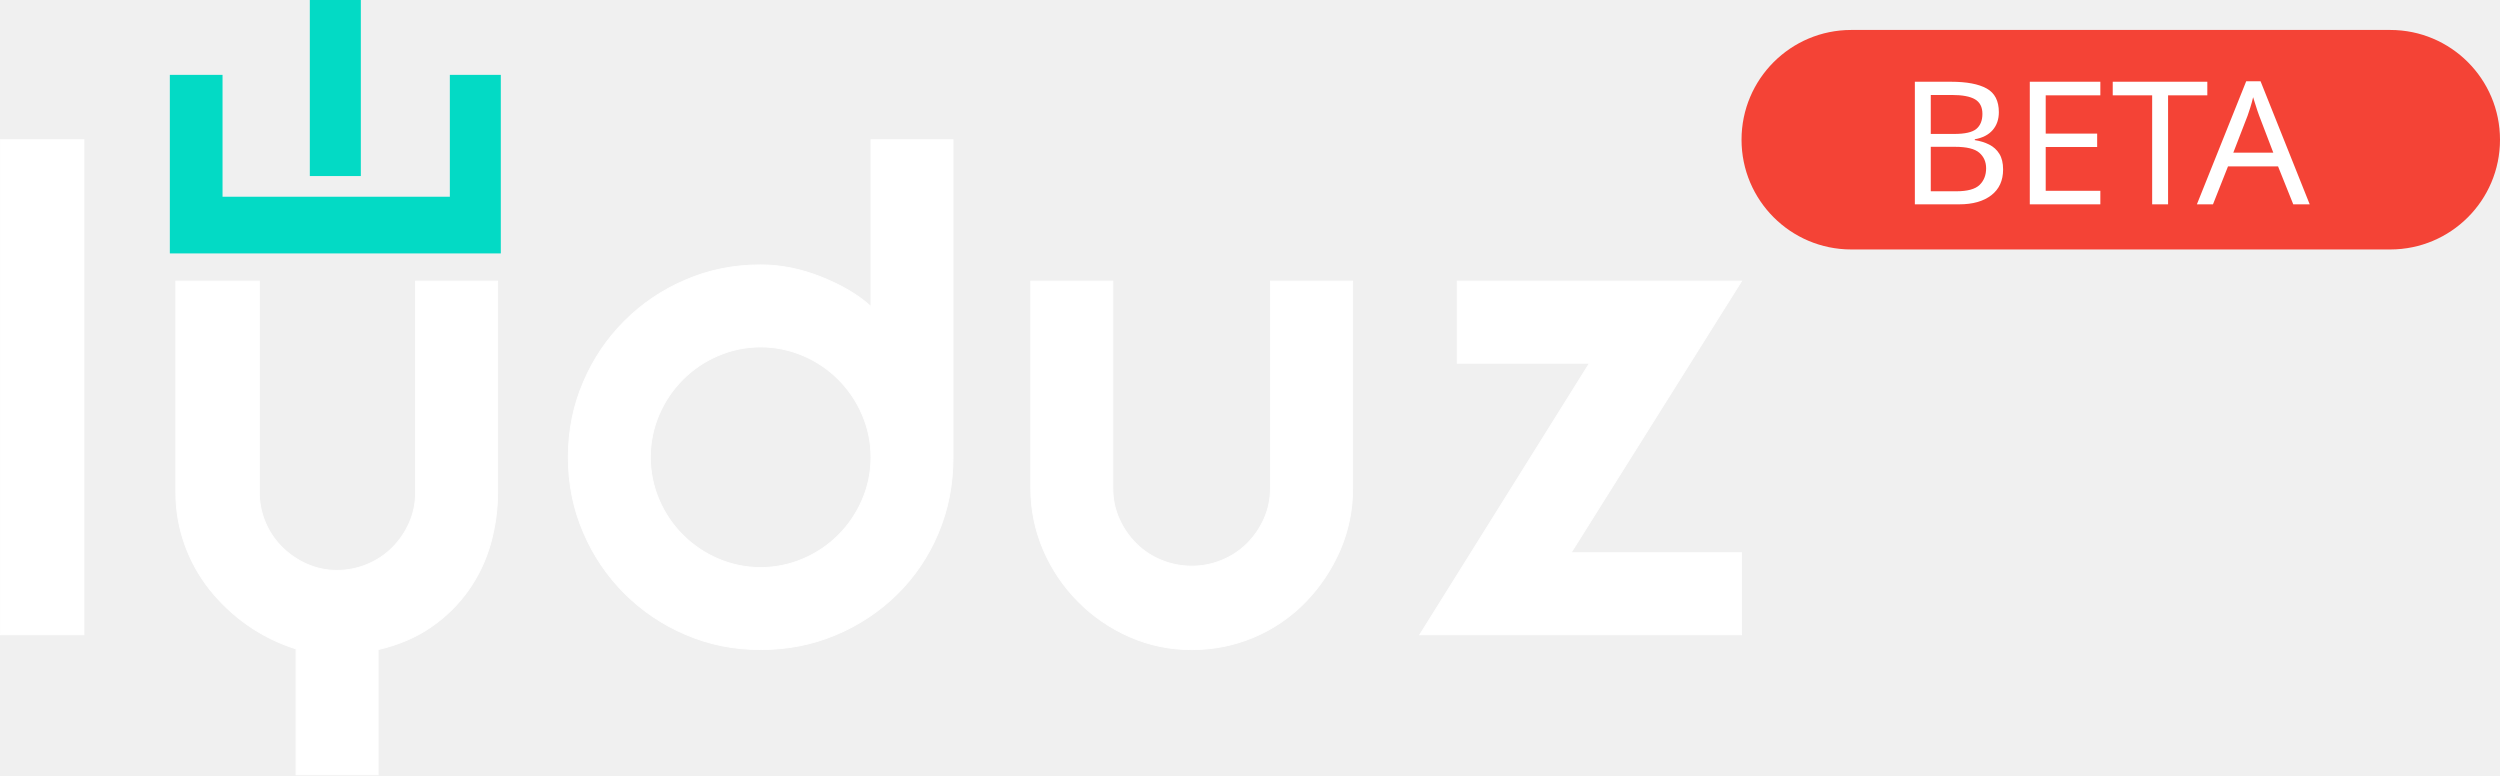
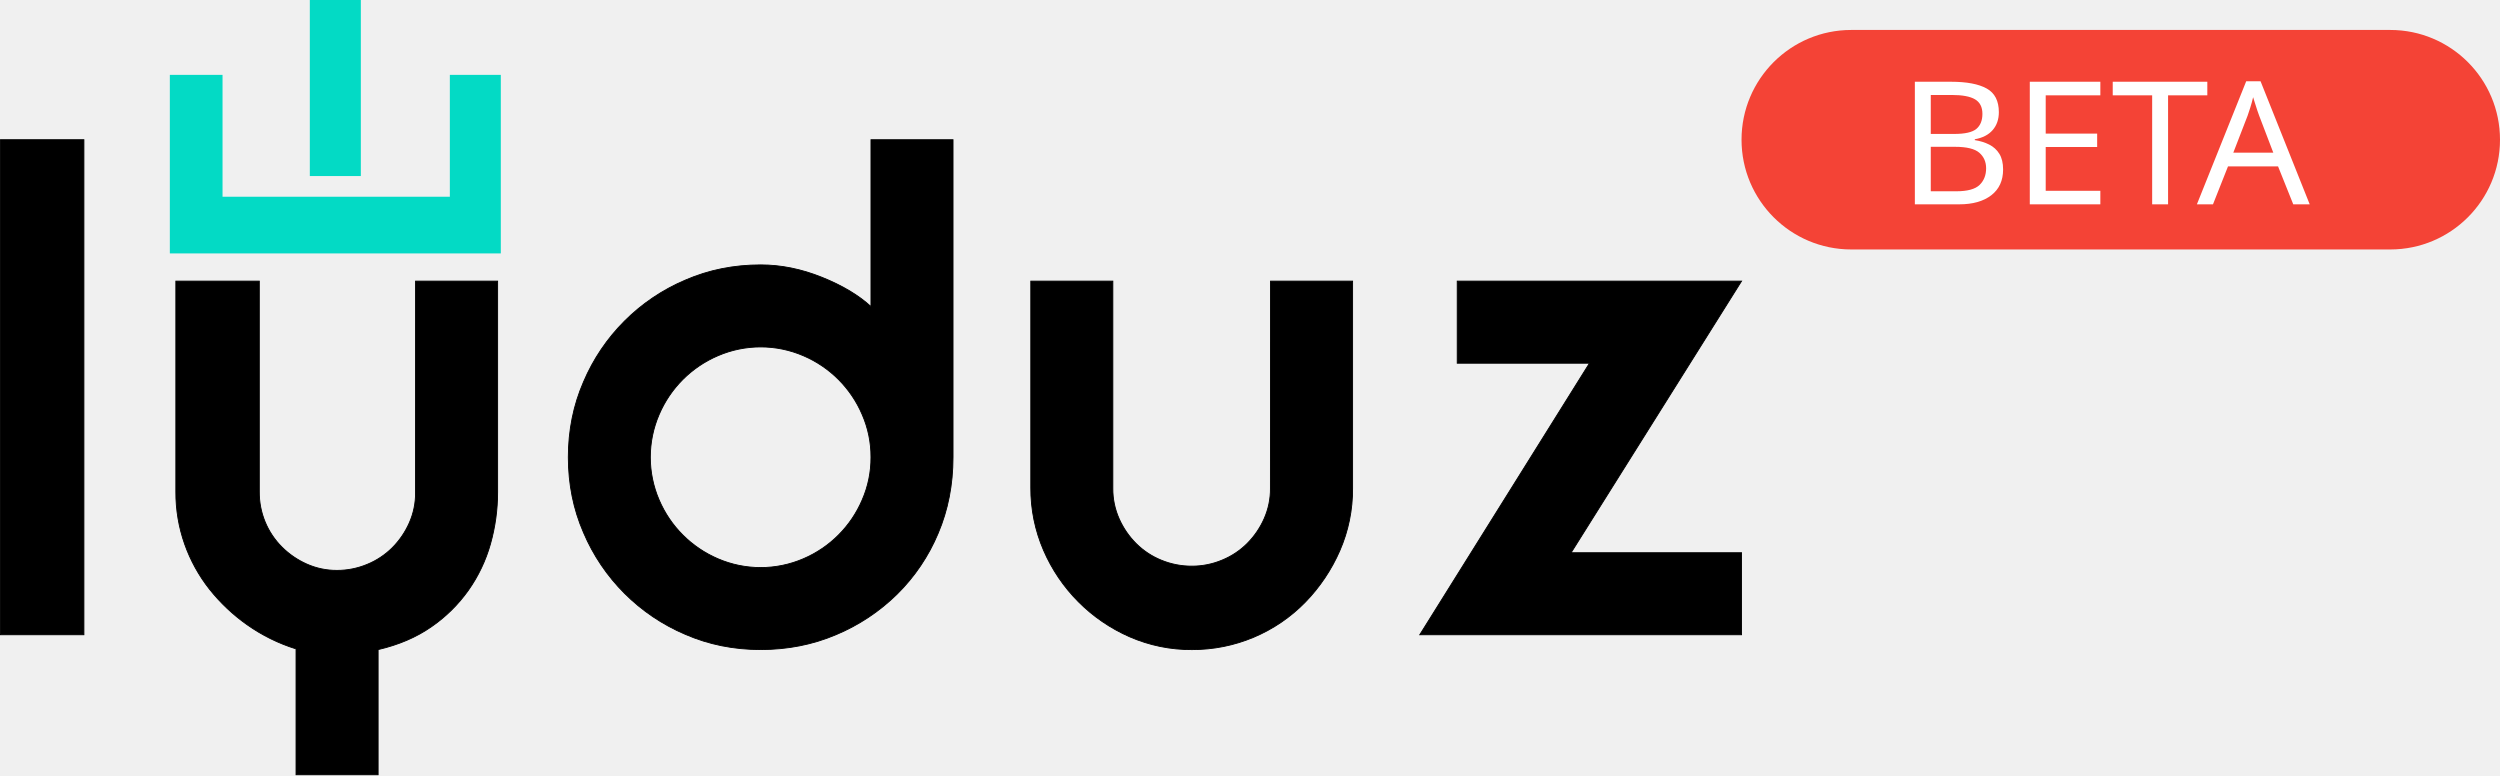
<svg xmlns="http://www.w3.org/2000/svg" viewBox="0 0 2768.21 858.39">
  <defs>
-     <style>.cls-1{fill:#03dac5;}.cls-2,.cls-4{fill:#fff;}.cls-2{stroke:#fff;stroke-miterlimit:10;}.cls-3{fill:#f44336;}.cls-4{isolation:isolate;font-size:190.09px;font-family:Nunito-Regular, Nunito;}</style>
+     <style>.cls-1{fill:#03dac5;}.cls-2{stroke:#000;stroke-miterlimit:10;}.cls-3{fill:#f44336;}.cls-4{isolation:isolate;font-size:190.09px;fill:#fff;font-family:Nunito-Regular, Nunito;}</style>
  </defs>
  <g id="Layer_2" data-name="Layer 2">
    <g id="Layer_1-2" data-name="Layer 1">
      <g id="Layer_2-2" data-name="Layer 2">
        <g id="Layer_1-2-2" data-name="Layer 1-2">
          <rect class="cls-1" x="343.05" width="56.5" height="194.94" />
          <polygon class="cls-1" points="554.53 82.9 554.53 280.6 188.06 280.6 188.06 82.9 246.41 82.9 246.41 217.84 498.11 217.84 498.11 82.9 554.53 82.9" />
          <path class="cls-2" d="M.5,154.7H92.9V702.84H.5Z" />
          <path class="cls-2" d="M460.15,311.31H551V544.67a210,210,0,0,1-7.88,57.54,168.15,168.15,0,0,1-24.42,51.3,164.92,164.92,0,0,1-41.35,40.71q-24.81,17.22-58.68,25.07v138.6H327.81V718.5a193.33,193.33,0,0,1-54-26.62,201.23,201.23,0,0,1-41.89-39.54,174.55,174.55,0,0,1-27.41-49.73,170.91,170.91,0,0,1-9.79-57.94V311.31h92.4V544.67a85.54,85.54,0,0,0,25.06,61.07,91.35,91.35,0,0,0,27.41,18.79,81,81,0,0,0,33.67,7.05,86.22,86.22,0,0,0,33.28-6.65,84.83,84.83,0,0,0,27.8-18.4,91.17,91.17,0,0,0,18.79-27.41,81.05,81.05,0,0,0,7-33.68Z" />
          <path class="cls-2" d="M1055.26,506.29q0,45.42-16.45,84.18a206.88,206.88,0,0,1-45.41,67.34,214.71,214.71,0,0,1-67.73,45q-38.77,16.44-83.4,16.45t-83.4-16.84A212.92,212.92,0,0,1,646.11,589.69q-16.83-38.76-16.83-83.4t16.83-83.39A212.81,212.81,0,0,1,758.87,310.14q38.77-16.83,83.4-16.83,33.66,0,67.74,13.7t54.41,32.49V154.7h90.84Zm-90.84,0a116.64,116.64,0,0,0-9.79-47.37,123.42,123.42,0,0,0-65-65,119.55,119.55,0,0,0-94.75,0,123.62,123.62,0,0,0-65,65,119.63,119.63,0,0,0,0,94.75,123.69,123.69,0,0,0,65,65,119.55,119.55,0,0,0,94.75,0,123.55,123.55,0,0,0,65-65,116.52,116.52,0,0,0,9.79-47.38Z" />
          <path class="cls-2" d="M1406.86,311.31h90.84V540.75a169.62,169.62,0,0,1-14.1,68.91,191.86,191.86,0,0,1-38,56.77,174.42,174.42,0,0,1-125.68,52.86,169.45,169.45,0,0,1-68.91-14.1,184.42,184.42,0,0,1-95.53-95.92,172.35,172.35,0,0,1-14.09-69.3V311.31h90.83V540.75a81,81,0,0,0,7,33.67A91.17,91.17,0,0,0,1258,601.83a84.68,84.68,0,0,0,27.8,18.4,88,88,0,0,0,34.06,6.66,86,86,0,0,0,33.28-6.66,84.83,84.83,0,0,0,27.8-18.4,91.17,91.17,0,0,0,18.79-27.41,81,81,0,0,0,7-33.67Z" />
          <path class="cls-2" d="M1613.57,311.31h314.8L1739.65,612h188.72v90.84H1572.08L1760,402.15H1613.57Z" />
          <path class="cls-3" d="M2049.9,33.17h596.78A121.53,121.53,0,0,1,2768.21,154.7h0a121.53,121.53,0,0,1-121.53,121.53H2049.9A121.53,121.53,0,0,1,1928.37,154.7h0A121.53,121.53,0,0,1,2049.9,33.17Z" />
          <text class="cls-4" transform="translate(2101.3 226.25) scale(1.03 1)">BETA</text>
        </g>
      </g>
    </g>
  </g>
</svg>
